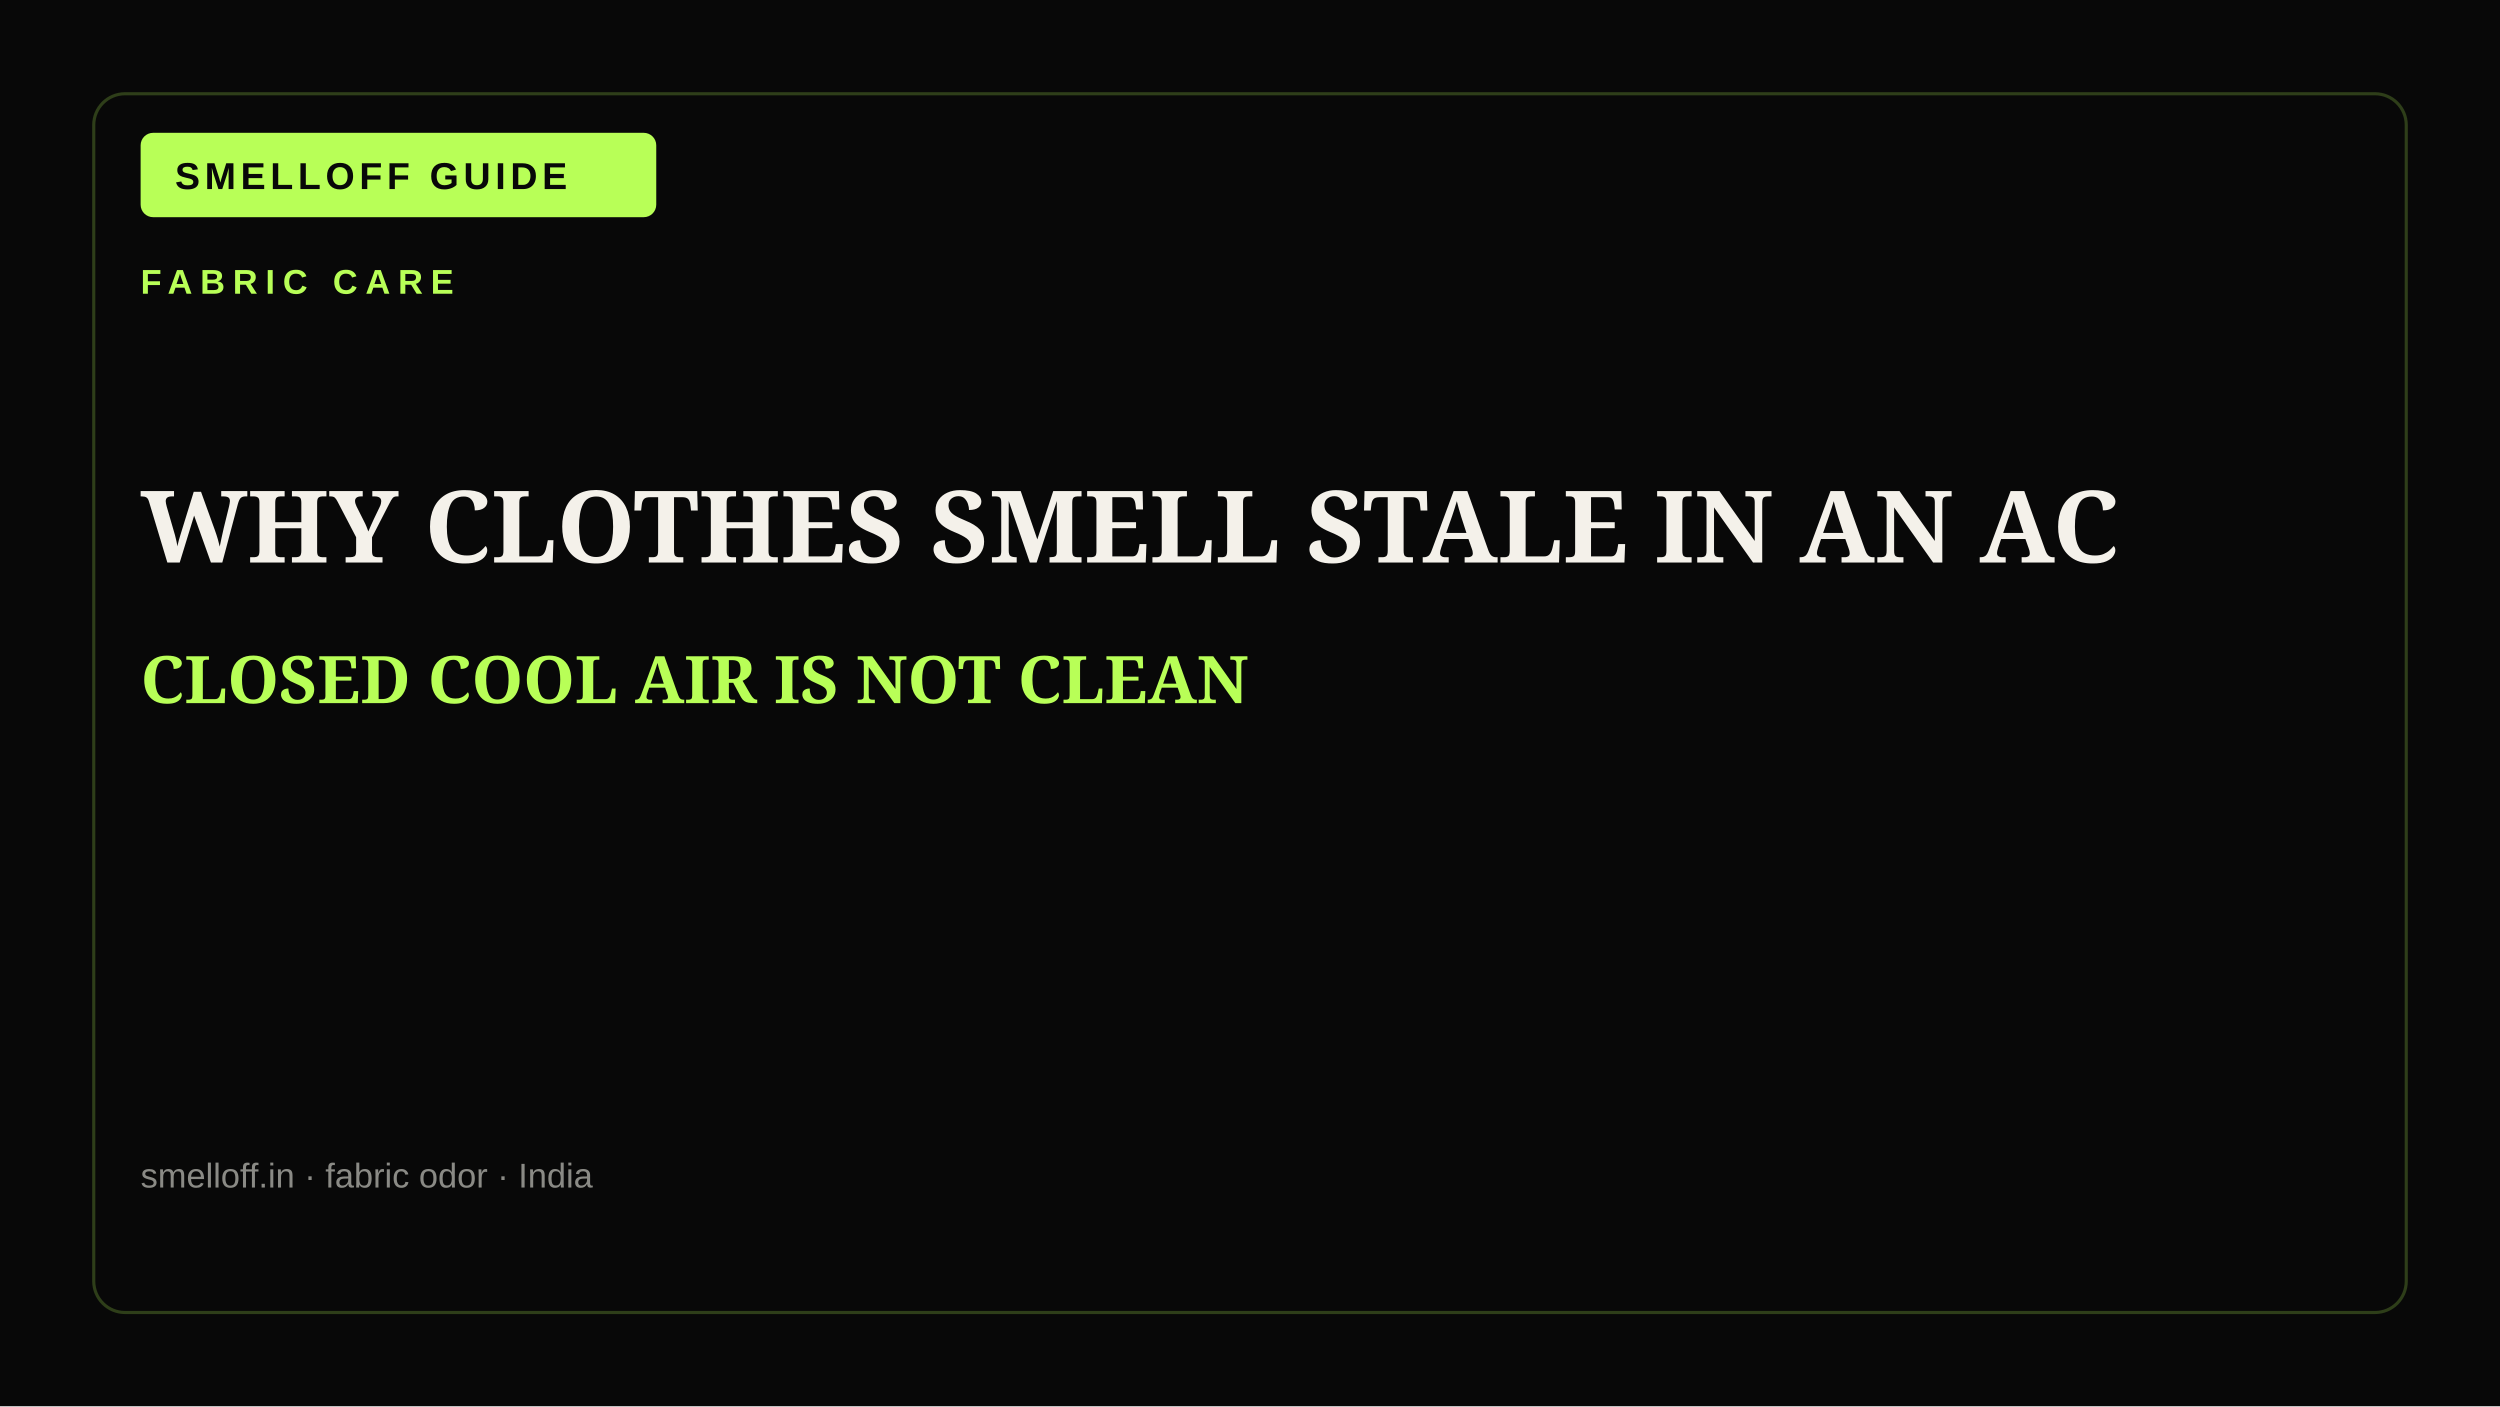
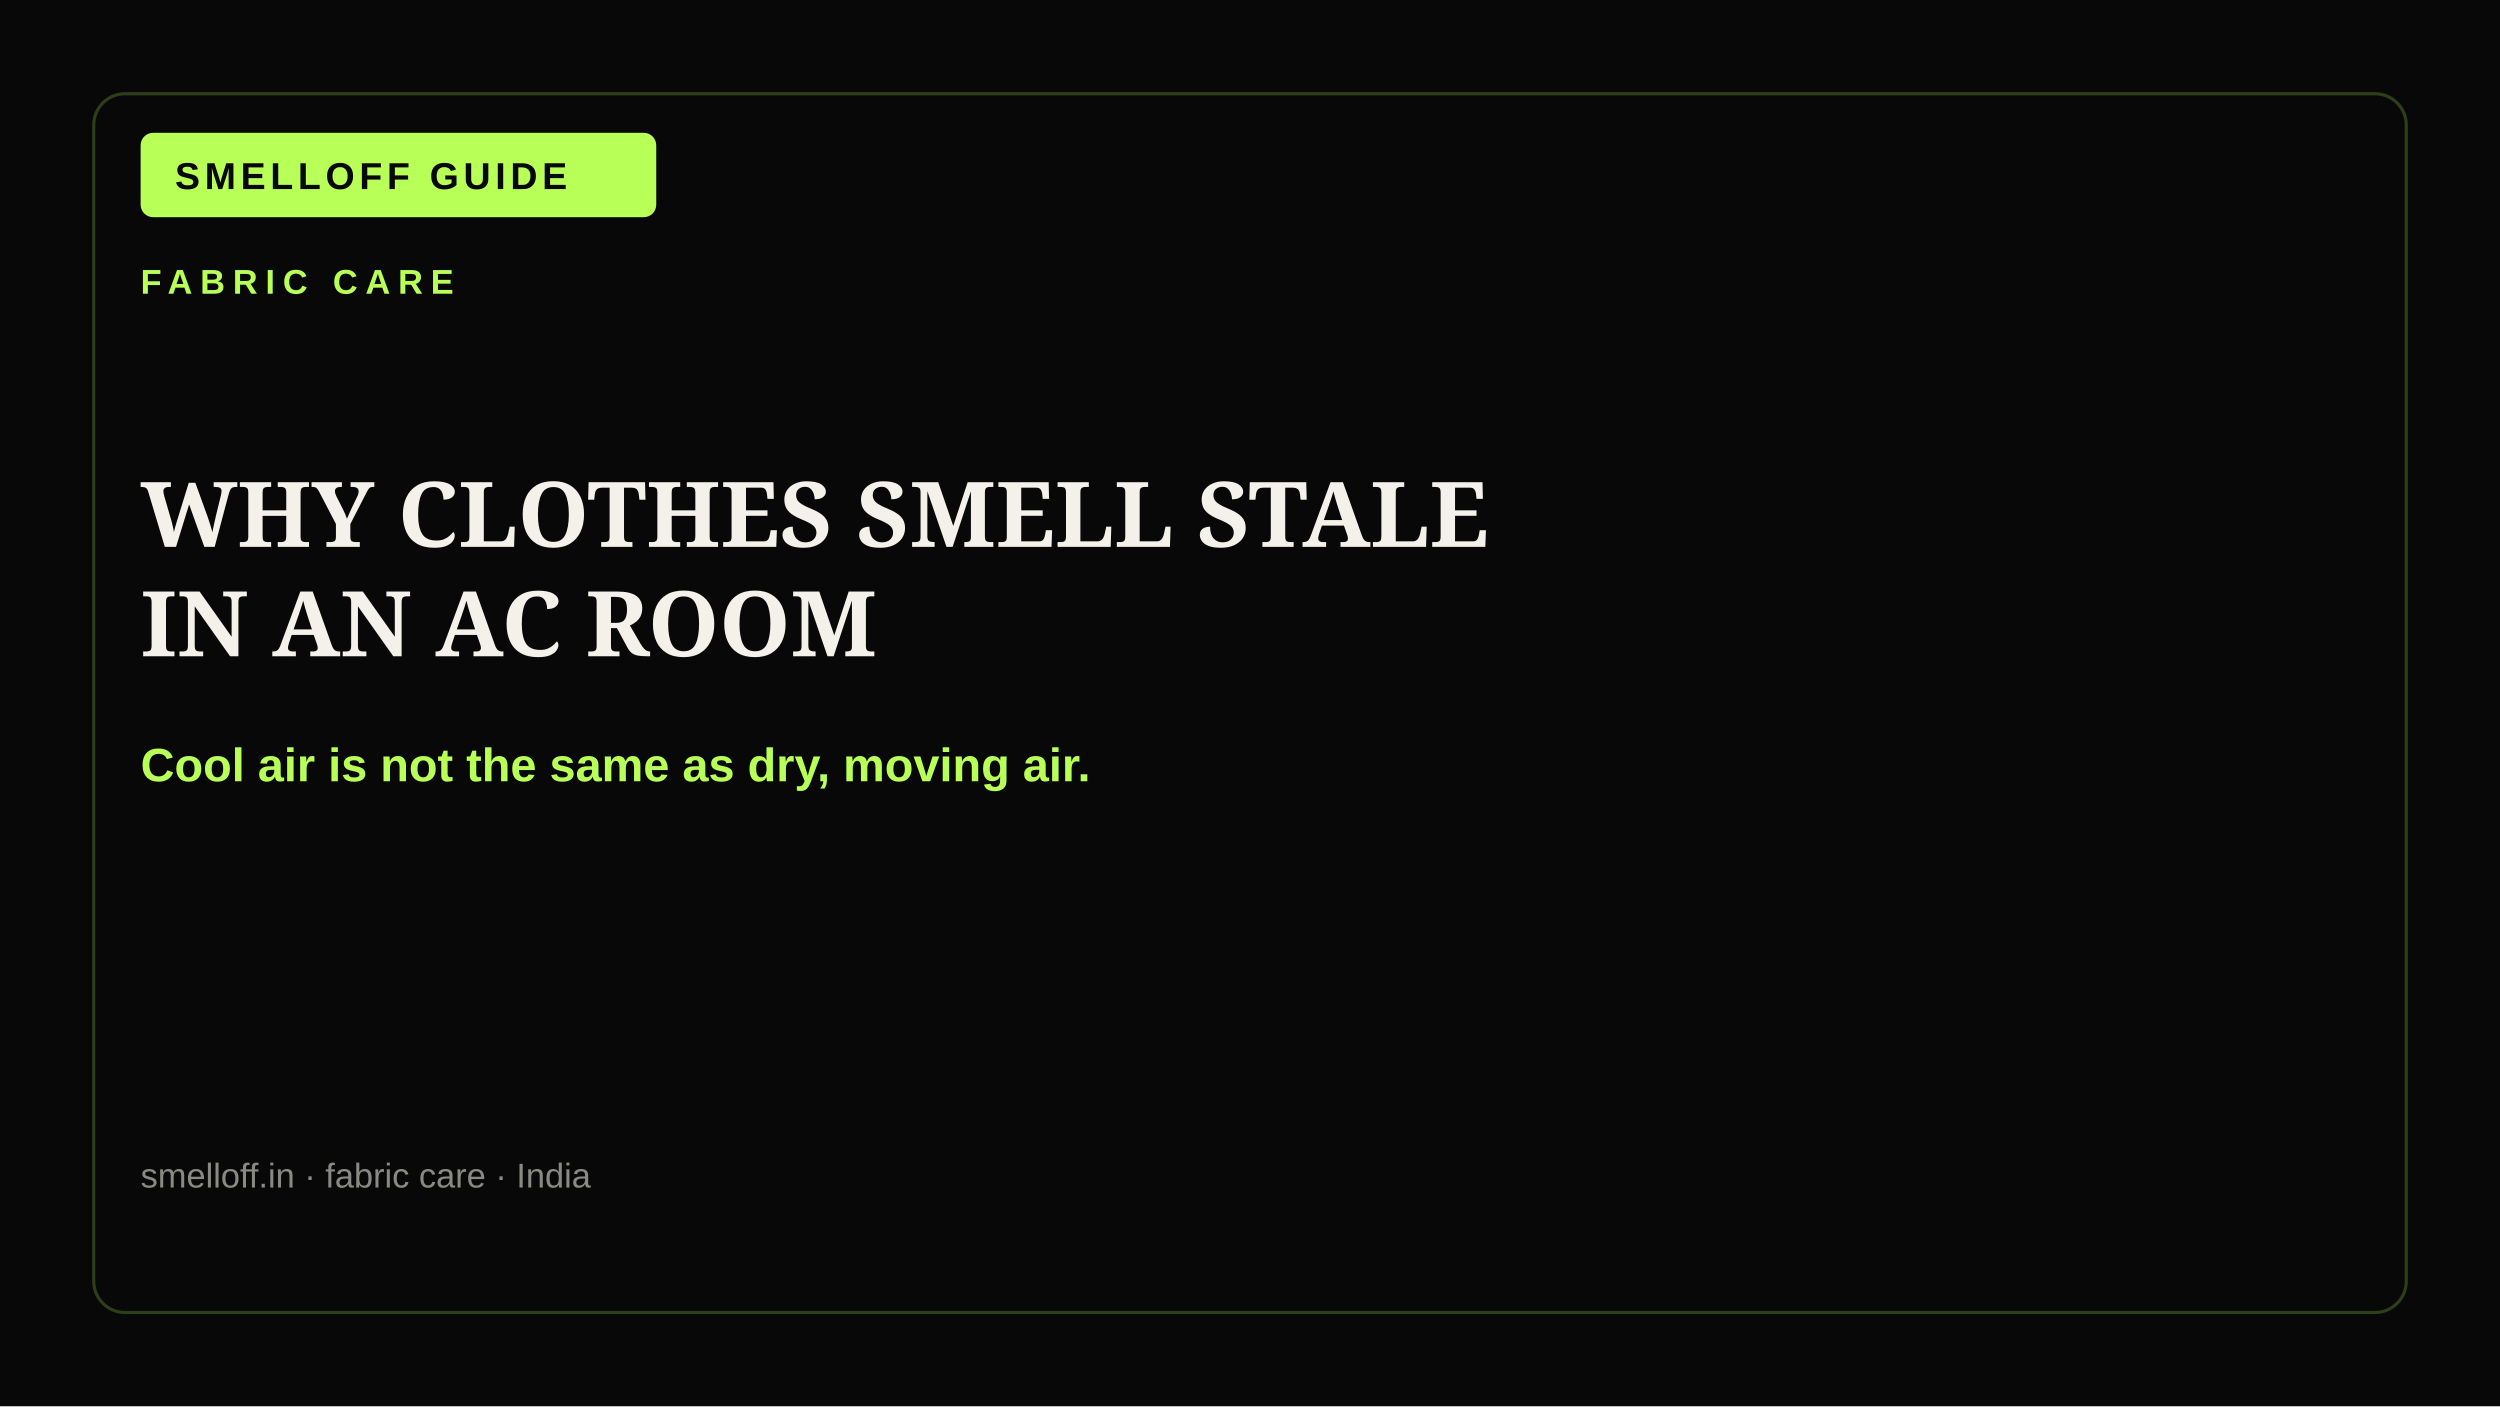
<svg xmlns="http://www.w3.org/2000/svg" width="1600" height="900" viewBox="0 0 1600 900">
  <rect width="1600" height="900" fill="#080808" />
  <rect x="60" y="60" width="1480" height="780" rx="20" fill="none" stroke="#B8FF57" stroke-opacity=".22" stroke-width="2" />
  <rect x="90" y="85" width="330" height="54" rx="8" fill="#B8FF57" />
-   <text x="112" y="121" font-family="Arial" font-size="24" font-weight="700" letter-spacing="3" fill="#080808">SMELLOFF GUIDE</text>
-   <text x="90" y="188" font-family="Arial" font-size="22" font-weight="700" letter-spacing="5" fill="#B8FF57">FABRIC CARE</text>
-   <text x="90" y="360" font-family="Georgia,serif" font-size="64" font-weight="900" fill="#F4F1EA">WHY CLOTHES SMELL STALE IN AN AC</text>
-   <text x="90" y="450" font-family="Georgia,serif" font-size="42" font-weight="700" fill="#B8FF57">CLOSED COOL AIR IS NOT CLEAN</text>
-   <text x="90" y="760" font-family="Arial" font-size="22" fill="#8A8A85">smelloff.in · fabric odor · India</text>
+   <text x="112" y="121" font-family="Arial,sans-serif" font-size="24" font-weight="700" letter-spacing="3" fill="#080808">SMELLOFF GUIDE</text>
+   <text x="90" y="188" font-family="Arial,sans-serif" font-size="22" font-weight="700" letter-spacing="5" fill="#B8FF57">FABRIC CARE</text>
+   <text x="90" y="350" font-family="Georgia,serif" font-size="58" font-weight="900" fill="#F4F1EA">WHY CLOTHES SMELL STALE</text>
+   <text x="90" y="420" font-family="Georgia,serif" font-size="58" font-weight="900" fill="#F4F1EA">IN AN AC ROOM</text>
+   <text x="90" y="500" font-family="Arial,sans-serif" font-size="30" font-weight="700" fill="#B8FF57">Cool air is not the same as dry, moving air.</text>
+   <text x="90" y="760" font-family="Arial,sans-serif" font-size="22" fill="#8A8A85">smelloff.in · fabric care · India</text>
</svg>
